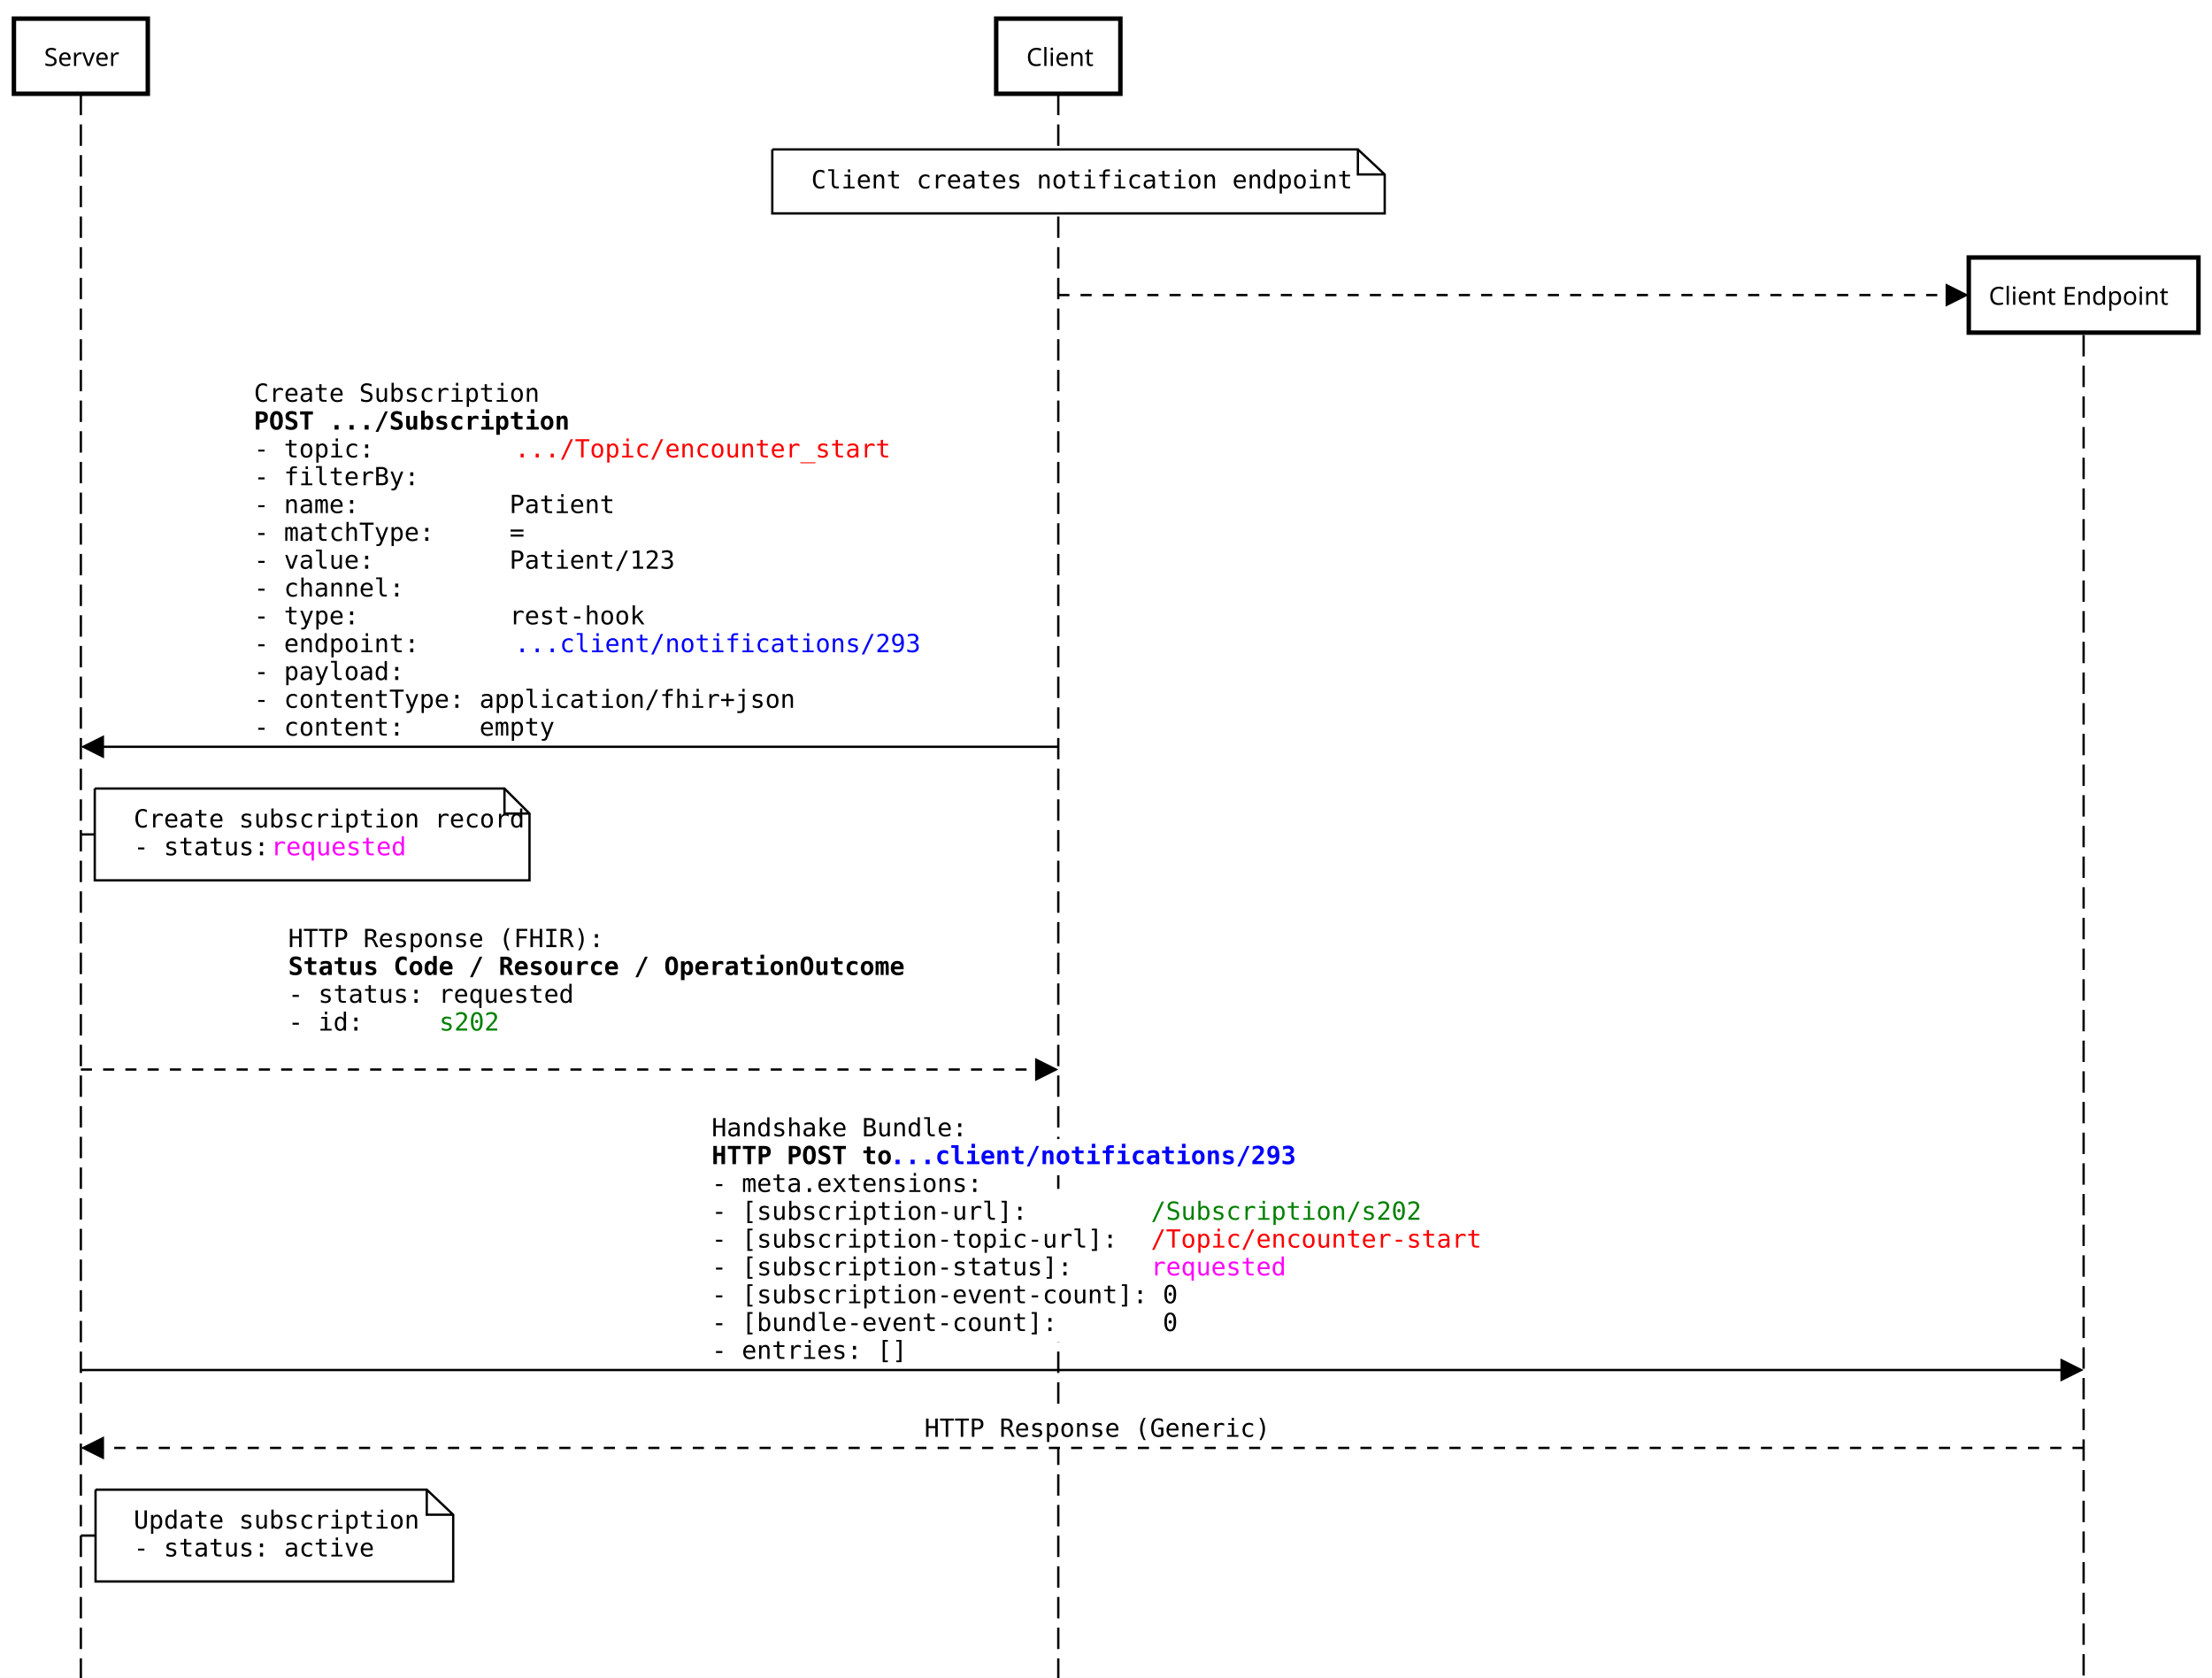
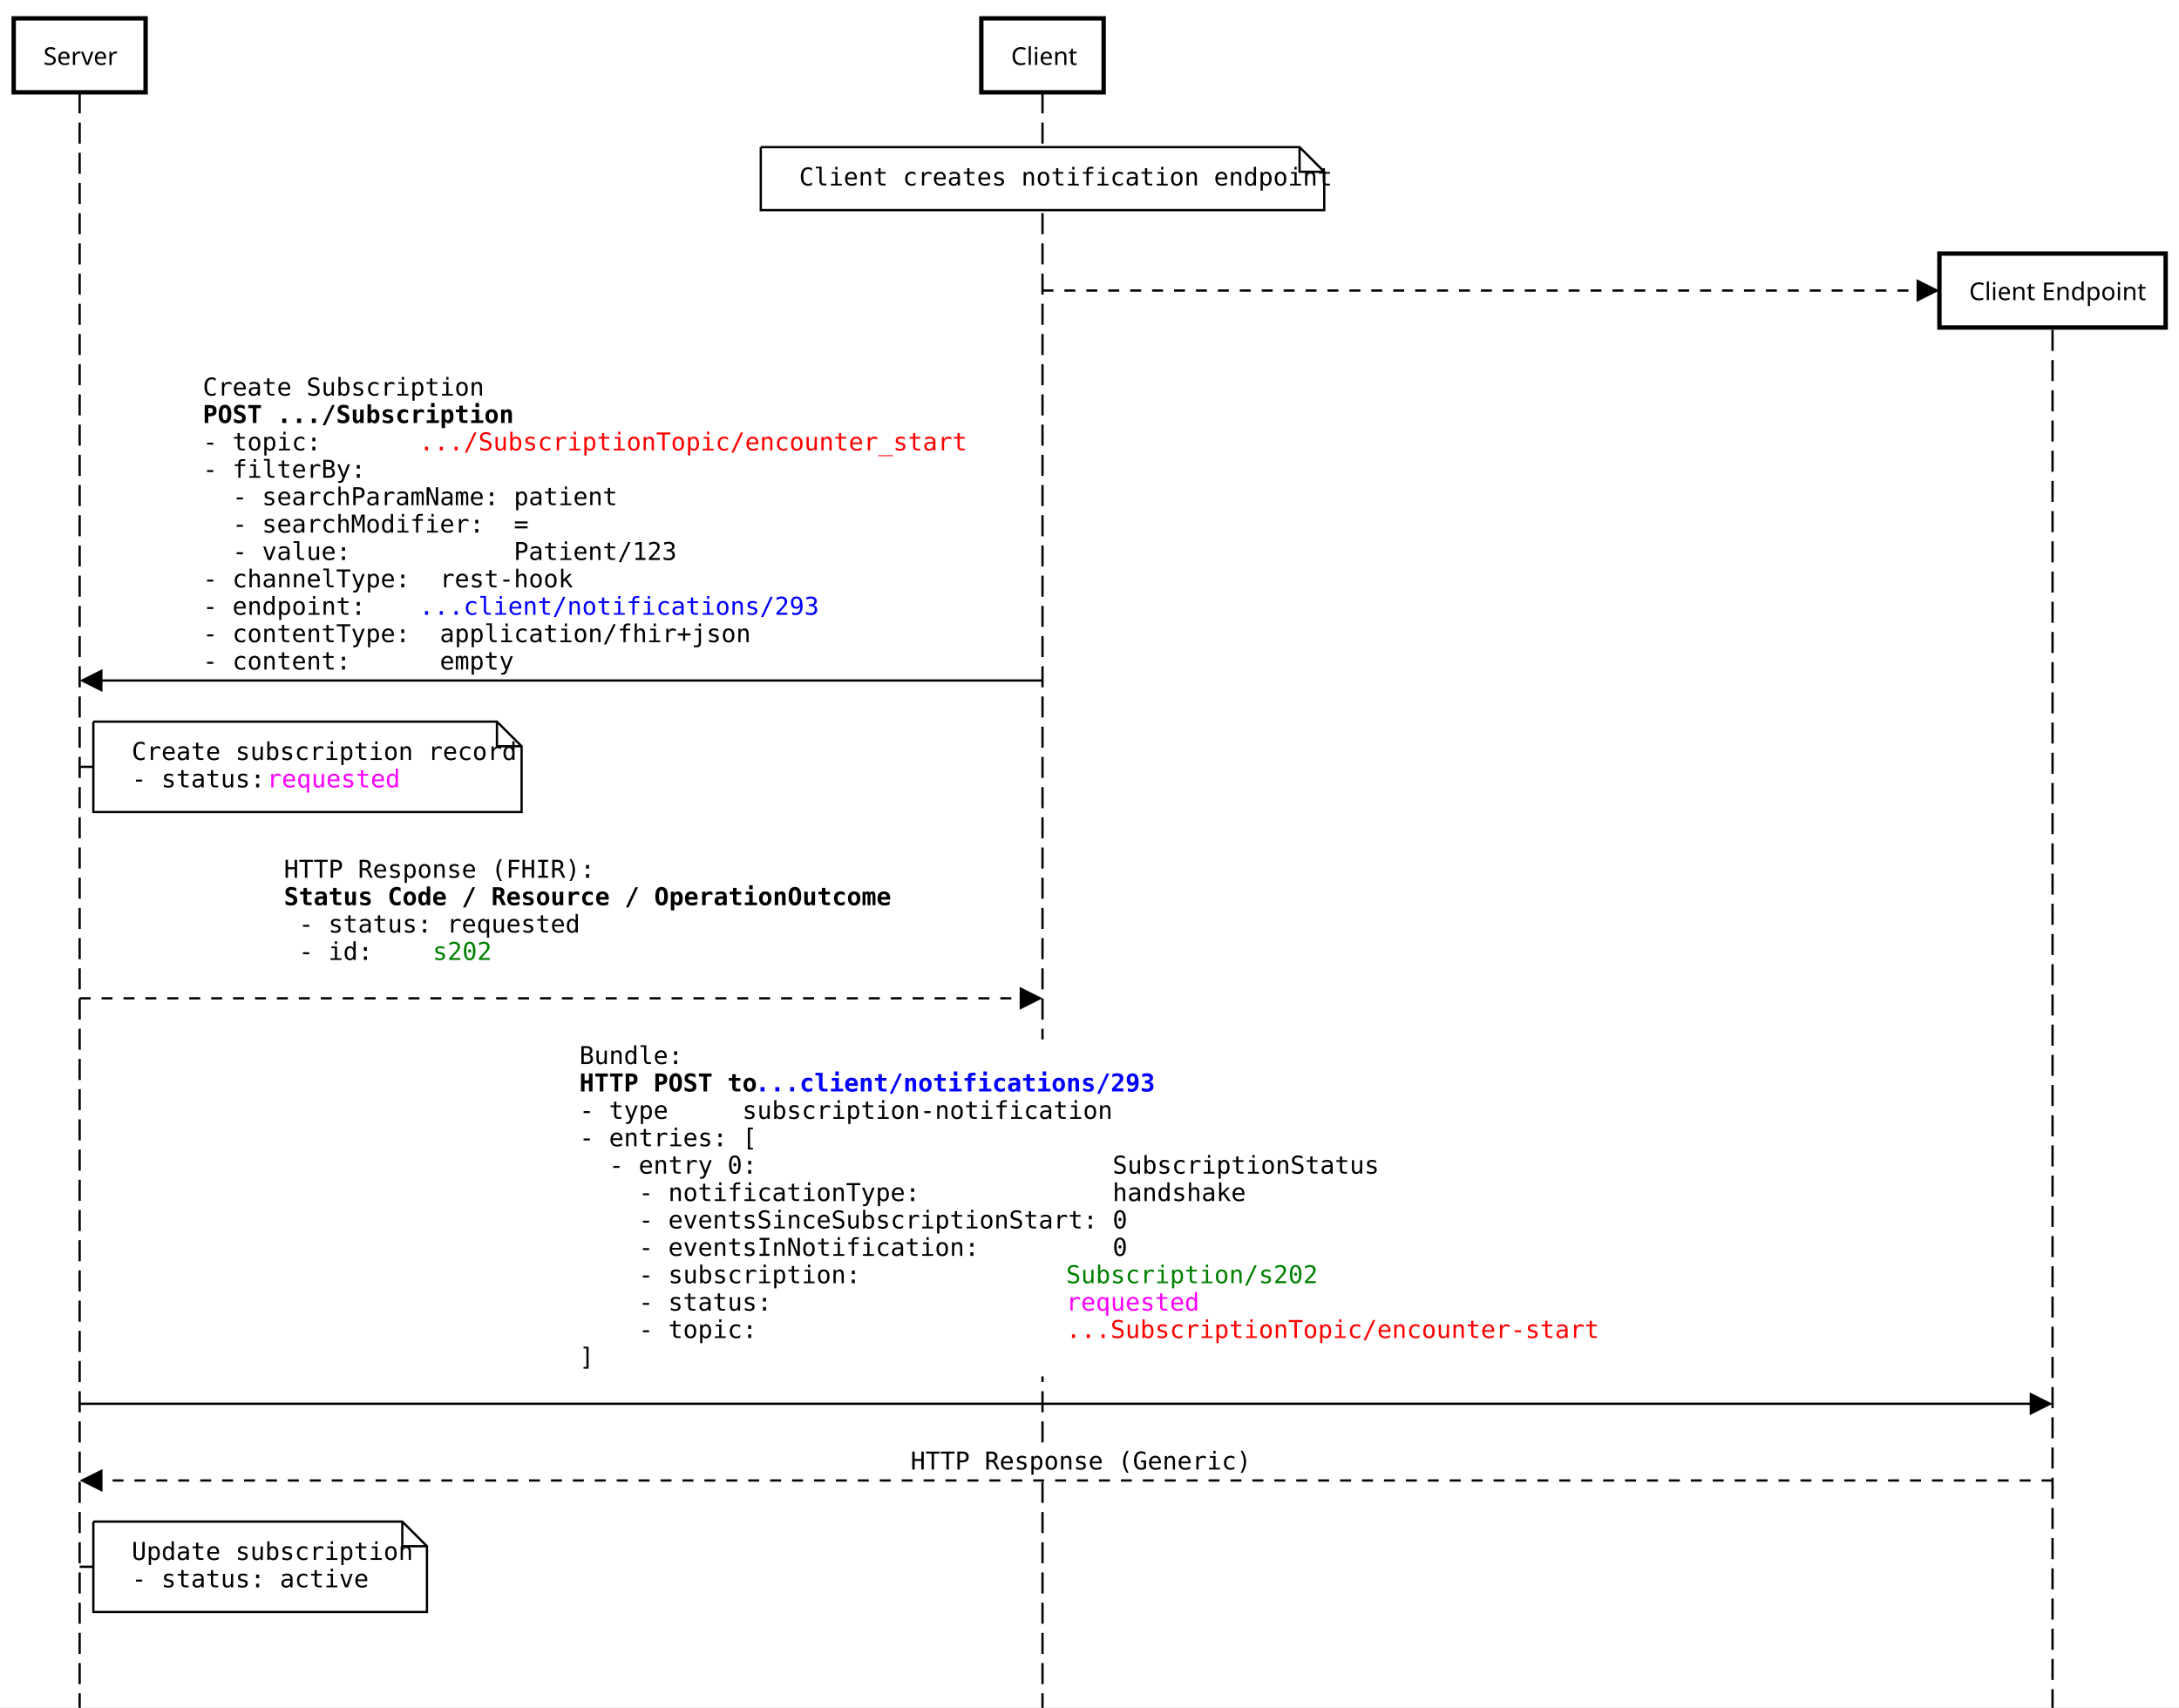
- <svg xmlns="http://www.w3.org/2000/svg" id="svg1245" height="985" width="1299" version="1.1">
-   <defs id="defs833" />
-   <g id="g1243">
-     <g id="g835" />
-     <g id="g837" />
-     <g id="g839" />
-     <g id="g841" />
-     <g id="g843" />
-     <g id="g845" />
-     <g id="g847" />
-     <g id="g849" />
-     <g id="g851" />
-     <g id="g853" />
-     <g id="g855" />
-     <g id="g857" />
-     <g id="g859" />
-     <g id="g861" />
-     <g id="g863" />
-     <g id="g865" />
-     <g id="g867" />
-     <g id="g869" />
-     <g id="g871" />
-     <g id="g873" />
-     <g id="g875" />
-     <g id="g877" />
-     <g id="g879" />
-     <g id="g881" />
-     <g id="g883" />
-     <g id="g885" />
-     <g id="g887" />
-     <g id="g889" />
-     <g id="g891" />
-     <g id="g893" />
-     <g id="g895" />
-     <g id="g897" />
-     <g id="g899" />
-     <g id="g901" />
-     <g id="g903" />
-     <g id="g905" />
-     <g id="g907" />
-     <g id="g909" />
-     <g id="g911" />
-     <g id="g913" />
-     <g id="g915" />
-     <g id="g917" />
-     <g id="g921">
-       <rect id="rect919" height="985" width="1299" y="0" x="0" stroke="none" fill="white" />
-     </g>
-     <g id="g923" />
-     <g id="g931">
-       <path id="path925" stroke-dasharray="12.566,5.445" stroke-width="1.361" stroke-miterlimit="10" d=" M 47.48 55.05 L 47.48 985.666" paint-order="fill stroke markers" stroke="black" fill="none" />
-       <path id="path927" stroke-dasharray="12.566,5.445" stroke-width="1.361" stroke-miterlimit="10" d=" M 621.481 55.05 L 621.481 985.666" paint-order="fill stroke markers" stroke="black" fill="none" />
-       <path id="path929" stroke-dasharray="12.566,5.445" stroke-width="1.361" stroke-miterlimit="10" d=" M 1223.606 196.676 L 1223.606 985.666" paint-order="fill stroke markers" stroke="black" fill="none" />
-     </g>
-     <g id="g957">
-       <path id="path933" stroke="none" fill="none" />
-       <g id="g937">
-         <path id="path935" stroke-dasharray="" stroke-width="2.614" stroke-miterlimit="10" d=" M 8.168 10.945 L 86.793 10.945 L 86.793 55.05 L 8.168 55.05 L 8.168 10.945 Z" paint-order="fill stroke markers" stroke="black" fill="white" />
-       </g>
-       <g id="g943">
-         <g id="g939" />
-         <text id="text941" dominant-baseline="alphabetic" text-anchor="start" y="38.714" x="25.891" text-decoration="normal" font-weight="normal" font-style="normal" font-size="11pt" font-family="sans-serif" stroke="none" fill="black">Server</text>
-       </g>
-       <path id="path945" stroke="none" fill="none" />
-       <g id="g949">
-         <path id="path947" stroke-dasharray="" stroke-width="2.614" stroke-miterlimit="10" d=" M 585.017 10.945 L 657.945 10.945 L 657.945 55.05 L 585.017 55.05 L 585.017 10.945 Z" paint-order="fill stroke markers" stroke="black" fill="white" />
-       </g>
-       <g id="g955">
-         <g id="g951" />
-         <text id="text953" dominant-baseline="alphabetic" text-anchor="start" y="38.714" x="602.741" text-decoration="normal" font-weight="normal" font-style="normal" font-size="11pt" font-family="sans-serif" stroke="none" fill="black">Client</text>
-       </g>
-     </g>
-     <g id="g1237">
-       <path id="path959" stroke-dasharray="" stroke-width="1.361" stroke-miterlimit="10" d="m 453.529,87.72 h 343.901 l 15.741,14.702 v 22.869 H 453.529 V 87.72 m 343.901,0 v 14.702 h 15.741" paint-order="fill stroke markers" stroke="black" fill="white" />
-       <g id="g963">
-         <text id="text961" dominant-baseline="alphabetic" text-anchor="start" y="110.589" x="476.398" text-decoration="normal" font-weight="normal" font-style="normal" font-size="11pt" font-family="monospace" stroke="none" fill="black">Client creates notification endpoint</text>
-       </g>
-       <path id="path965" stroke="none" fill="none" />
-       <g id="g969">
-         <path id="path967" stroke-dasharray="" stroke-width="2.614" stroke-miterlimit="10" d=" M 1156.168 151.182 L 1291.043 151.182 L 1291.043 195.287 L 1156.168 195.287 L 1156.168 151.182 Z" paint-order="fill stroke markers" stroke="black" fill="white" />
-       </g>
-       <g transform="translate(-6)" id="g975">
-         <g id="g971" />
-         <text id="text973" dominant-baseline="alphabetic" text-anchor="start" y="178.952" x="1173.892" text-decoration="normal" font-weight="normal" font-style="normal" font-size="11pt" font-family="sans-serif" stroke="none" fill="black">Client Endpoint</text>
-       </g>
-       <g id="g983">
-         <g id="g979">
-           <rect id="rect977" height="21.236" width="4.901" y="151.999" x="886.374" stroke="none" fill="white" />
-         </g>
-         <text id="text981" dominant-baseline="alphabetic" text-anchor="start" y="166.701" x="888.825" text-decoration="normal" font-weight="normal" font-style="normal" font-size="11pt" font-family="sans-serif" stroke="none" fill="black" />
-       </g>
-       <g id="g991">
-         <path id="path985" stroke-dasharray="6.534" stroke-width="1.361" stroke-miterlimit="10" d=" M 621.481 173.235 L 1153.446 173.235" paint-order="fill stroke markers" stroke="black" fill="none" />
-         <g id="g989" transform="translate(1156.168,173.2348) translate(-1156.168,-173.2348)">
-           <path id="path987" d=" M 1142.556 166.428 L 1156.168 173.235 L 1142.556 180.041 Z" paint-order="stroke fill markers" stroke="none" fill="black" />
-         </g>
-       </g>
-       <g id="g1075">
-         <g id="g995">
-           <rect id="rect993" height="21.236" width="158.043" y="221.179" x="146.647" stroke="none" fill="white" />
-         </g>
-         <g id="g999">
-           <rect id="rect997" height="21.236" width="174.163" y="237.514" x="146.647" stroke="none" fill="white" />
-         </g>
-         <g id="g1003">
-           <rect id="rect1001" height="21.236" width="359.546" y="253.849" x="146.647" stroke="none" fill="white" />
-         </g>
-         <g id="g1007">
-           <rect id="rect1005" height="21.236" width="93.562" y="270.184" x="146.647" stroke="none" fill="white" />
-         </g>
-         <g id="g1011">
-           <rect id="rect1009" height="21.236" width="214.464" y="286.519" x="146.647" stroke="none" fill="white" />
-         </g>
-         <g id="g1015">
-           <rect id="rect1013" height="21.236" width="166.103" y="302.855" x="146.647" stroke="none" fill="white" />
-         </g>
-         <g id="g1019">
-           <rect id="rect1017" height="21.236" width="246.705" y="319.19" x="146.647" stroke="none" fill="white" />
-         </g>
-         <g id="g1023">
-           <rect id="rect1021" height="21.236" width="85.502" y="335.525" x="146.647" stroke="none" fill="white" />
-         </g>
-         <g id="g1027">
-           <rect id="rect1025" height="21.236" width="230.584" y="351.86" x="146.647" stroke="none" fill="white" />
-         </g>
-         <g id="g1031">
-           <rect id="rect1029" height="21.236" width="375.667" y="368.195" x="146.647" stroke="none" fill="white" />
-         </g>
-         <g id="g1035">
-           <rect id="rect1033" height="21.236" width="101.622" y="384.531" x="146.647" stroke="none" fill="white" />
-         </g>
-         <g id="g1039">
-           <rect id="rect1037" height="21.236" width="327.306" y="400.866" x="146.647" stroke="none" fill="white" />
-         </g>
-         <g id="g1043">
-           <rect id="rect1041" height="21.236" width="198.344" y="417.201" x="146.647" stroke="none" fill="white" />
-         </g>
-         <text id="text1045" dominant-baseline="alphabetic" text-anchor="start" y="235.88" x="149.097" text-decoration="normal" font-weight="normal" font-style="normal" font-size="11pt" font-family="monospace" stroke="none" fill="black">Create Subscription</text>
-         <text id="text1047" dominant-baseline="alphabetic" text-anchor="start" y="252.216" x="149.097" text-decoration="normal" font-weight="bold" font-style="normal" font-size="11pt" font-family="monospace" stroke="none" fill="black">POST .../Subscription</text>
-         <text id="text1049" dominant-baseline="alphabetic" text-anchor="start" y="268.551" x="149.097" text-decoration="normal" font-weight="normal" font-style="normal" font-size="11pt" font-family="monospace" stroke="none" fill="black">- topic:           </text>
-         <text id="text1051" dominant-baseline="alphabetic" text-anchor="start" y="268.551" x="302.24" text-decoration="normal" font-weight="normal" font-style="normal" font-size="11pt" font-family="monospace" stroke="none" fill="red">.../Topic/encounter_start</text>
-         <text id="text1053" dominant-baseline="alphabetic" text-anchor="start" y="284.886" x="149.097" text-decoration="normal" font-weight="normal" font-style="normal" font-size="11pt" font-family="monospace" stroke="none" fill="black">- filterBy:</text>
-         <text id="text1055" dominant-baseline="alphabetic" text-anchor="start" y="301.221" x="149.097" text-decoration="normal" font-weight="normal" font-style="normal" font-size="11pt" font-family="monospace" stroke="none" fill="black">  - name:          Patient</text>
-         <text id="text1057" dominant-baseline="alphabetic" text-anchor="start" y="317.556" x="149.097" text-decoration="normal" font-weight="normal" font-style="normal" font-size="11pt" font-family="monospace" stroke="none" fill="black">  - matchType:     =</text>
-         <text id="text1059" dominant-baseline="alphabetic" text-anchor="start" y="333.892" x="149.097" text-decoration="normal" font-weight="normal" font-style="normal" font-size="11pt" font-family="monospace" stroke="none" fill="black">  - value:         Patient/123</text>
-         <text id="text1061" dominant-baseline="alphabetic" text-anchor="start" y="350.227" x="149.097" text-decoration="normal" font-weight="normal" font-style="normal" font-size="11pt" font-family="monospace" stroke="none" fill="black">- channel:</text>
-         <text id="text1063" dominant-baseline="alphabetic" text-anchor="start" y="366.562" x="149.097" text-decoration="normal" font-weight="normal" font-style="normal" font-size="11pt" font-family="monospace" stroke="none" fill="black">  - type:          rest-hook</text>
-         <text id="text1065" dominant-baseline="alphabetic" text-anchor="start" y="382.897" x="149.097" text-decoration="normal" font-weight="normal" font-style="normal" font-size="11pt" font-family="monospace" stroke="none" fill="black">  - endpoint:      </text>
-         <text id="text1067" dominant-baseline="alphabetic" text-anchor="start" y="382.897" x="302.24" text-decoration="normal" font-weight="normal" font-style="normal" font-size="11pt" font-family="monospace" stroke="none" fill="blue">...client/notifications/293</text>
-         <text id="text1069" dominant-baseline="alphabetic" text-anchor="start" y="399.232" x="149.097" text-decoration="normal" font-weight="normal" font-style="normal" font-size="11pt" font-family="monospace" stroke="none" fill="black">  - payload:</text>
-         <text id="text1071" dominant-baseline="alphabetic" text-anchor="start" y="415.568" x="149.097" text-decoration="normal" font-weight="normal" font-style="normal" font-size="11pt" font-family="monospace" stroke="none" fill="black">    - contentType: application/fhir+json</text>
-         <text id="text1073" dominant-baseline="alphabetic" text-anchor="start" y="431.903" x="149.097" text-decoration="normal" font-weight="normal" font-style="normal" font-size="11pt" font-family="monospace" stroke="none" fill="black">    - content:     empty</text>
-       </g>
-       <g id="g1083">
-         <path id="path1077" stroke-dasharray="" stroke-width="1.361" stroke-miterlimit="10" d=" M 621.481 438.437 L 50.203 438.437" paint-order="fill stroke markers" stroke="black" fill="none" />
-         <g id="g1081" transform="translate(47.4804,438.4369) translate(-47.4804,-438.4369)">
-           <path id="path1079" d=" M 61.093 431.631 L 47.48 438.437 L 61.093 445.243 Z" paint-order="stroke fill markers" stroke="none" fill="black" />
-         </g>
-       </g>
-       <path id="path1085" stroke-dasharray="" stroke-width="1.361" stroke-miterlimit="10" d=" M 47.48 489.893 L 55.648 489.893 M 55.648 462.94 L 296.248 462.94 L 310.95 477.641 L 310.95 516.846 L 55.648 516.846 L 55.648 462.94 M 296.248 462.94 L 296.248 477.641 L 310.95 477.641" paint-order="fill stroke markers" stroke="black" fill="white" />
-       <g id="g1093">
-         <text id="text1087" dominant-baseline="alphabetic" text-anchor="start" y="485.809" x="78.517" text-decoration="normal" font-weight="normal" font-style="normal" font-size="11pt" font-family="monospace" stroke="none" fill="black">Create subscription record</text>
-         <text id="text1089" dominant-baseline="alphabetic" text-anchor="start" y="502.144" x="78.517" text-decoration="normal" font-weight="normal" font-style="normal" font-size="11pt" font-family="monospace" stroke="none" fill="black">- status: </text>
-         <text id="text1091" dominant-baseline="alphabetic" text-anchor="start" y="502.144" x="159.119" text-decoration="normal" font-weight="normal" font-style="normal" font-size="11pt" font-family="monospace" stroke="none" fill="magenta">requested</text>
-       </g>
-       <g id="g1131">
-         <g id="g1097">
-           <rect id="rect1095" height="21.236" width="174.163" y="541.349" x="166.798" stroke="none" fill="white" />
-         </g>
-         <g id="g1101">
-           <rect id="rect1099" height="21.236" width="335.366" y="557.684" x="166.798" stroke="none" fill="white" />
-         </g>
-         <g id="g1105">
-           <rect id="rect1103" height="21.236" width="166.103" y="574.019" x="166.798" stroke="none" fill="white" />
-         </g>
-         <g id="g1109">
-           <rect id="rect1107" height="21.236" width="125.803" y="590.354" x="166.798" stroke="none" fill="white" />
-         </g>
-         <g id="g1113">
-           <rect id="rect1111" height="4.901" width="4.901" y="606.689" x="166.798" stroke="none" fill="white" />
-         </g>
-         <g id="g1117">
-           <rect id="rect1115" height="21.236" width="4.901" y="606.689" x="166.798" stroke="none" fill="white" />
-         </g>
-         <text id="text1119" dominant-baseline="alphabetic" text-anchor="start" y="556.05" x="169.248" text-decoration="normal" font-weight="normal" font-style="normal" font-size="11pt" font-family="monospace" stroke="none" fill="black">HTTP Response (FHIR):</text>
-         <text id="text1121" dominant-baseline="alphabetic" text-anchor="start" y="572.386" x="169.248" text-decoration="normal" font-weight="bold" font-style="normal" font-size="11pt" font-family="monospace" stroke="none" fill="black">Status Code / Resource / OperationOutcome</text>
-         <text id="text1123" dominant-baseline="alphabetic" text-anchor="start" y="588.721" x="169.248" text-decoration="normal" font-weight="normal" font-style="normal" font-size="11pt" font-family="monospace" stroke="none" fill="black"> - status: requested</text>
-         <text id="text1125" dominant-baseline="alphabetic" text-anchor="start" y="605.056" x="169.248" text-decoration="normal" font-weight="normal" font-style="normal" font-size="11pt" font-family="monospace" stroke="none" fill="black"> - id:     </text>
-         <text id="text1127" dominant-baseline="alphabetic" text-anchor="start" y="605.056" x="257.909" text-decoration="normal" font-weight="normal" font-style="normal" font-size="11pt" font-family="monospace" stroke="none" fill="green">s202</text>
-         <text id="text1129" dominant-baseline="alphabetic" text-anchor="start" y="621.391" x="169.248" text-decoration="normal" font-weight="normal" font-style="normal" font-size="11pt" font-family="sans-serif" stroke="none" fill="black" />
-       </g>
-       <g id="g1139">
-         <path id="path1133" stroke-dasharray="6.534" stroke-width="1.361" stroke-miterlimit="10" d=" M 47.48 627.925 L 618.758 627.925" paint-order="fill stroke markers" stroke="black" fill="none" />
-         <g id="g1137" transform="translate(621.4807,627.9252) translate(-621.4807,-627.9252)">
-           <path id="path1135" d=" M 607.868 621.119 L 621.481 627.925 L 607.868 634.732 Z" paint-order="stroke fill markers" stroke="none" fill="black" />
-         </g>
-       </g>
-       <g id="g1203">
-         <g id="g1143">
-           <rect id="rect1141" height="21.236" width="141.923" y="652.428" x="415.469" stroke="none" fill="white" />
-         </g>
-         <g id="g1147">
-           <rect id="rect1145" height="21.236" width="327.306" y="668.763" x="415.469" stroke="none" fill="white" />
-         </g>
-         <g id="g1151">
-           <rect id="rect1149" height="21.236" width="149.983" y="685.098" x="415.469" stroke="none" fill="white" />
-         </g>
-         <g id="g1155">
-           <rect id="rect1153" height="21.236" width="407.907" y="701.434" x="415.469" stroke="none" fill="white" />
-         </g>
-         <g id="g1159">
-           <rect id="rect1157" height="21.236" width="440.148" y="717.769" x="415.469" stroke="none" fill="white" />
-         </g>
-         <g id="g1163">
-           <rect id="rect1161" height="21.236" width="335.366" y="734.104" x="415.469" stroke="none" fill="white" />
-         </g>
-         <g id="g1167">
-           <rect id="rect1165" height="21.236" width="270.885" y="750.439" x="415.469" stroke="none" fill="white" />
-         </g>
-         <g id="g1171">
-           <rect id="rect1169" height="21.236" width="270.885" y="766.774" x="415.469" stroke="none" fill="white" />
-         </g>
-         <g id="g1175">
-           <rect id="rect1173" height="21.236" width="109.682" y="783.11" x="415.469" stroke="none" fill="white" />
-         </g>
-         <text id="text1177" dominant-baseline="alphabetic" text-anchor="start" y="667.13" x="417.919" text-decoration="normal" font-weight="normal" font-style="normal" font-size="11pt" font-family="monospace" stroke="none" fill="black">Handshake Bundle:</text>
-         <text id="text1179" dominant-baseline="alphabetic" text-anchor="start" y="683.465" x="417.919" text-decoration="normal" font-weight="bold" font-style="normal" font-size="11pt" font-family="monospace" stroke="none" fill="black">HTTP POST to </text>
-         <text id="text1181" dominant-baseline="alphabetic" text-anchor="start" y="683.465" x="522.701" text-decoration="normal" font-weight="bold" font-style="normal" font-size="11pt" font-family="monospace" stroke="none" fill="blue">...client/notifications/293</text>
-         <text id="text1183" dominant-baseline="alphabetic" text-anchor="start" y="699.8" x="417.919" text-decoration="normal" font-weight="normal" font-style="normal" font-size="11pt" font-family="monospace" stroke="none" fill="black">- meta.extensions:</text>
-         <text id="text1185" dominant-baseline="alphabetic" text-anchor="start" y="716.135" x="417.919" text-decoration="normal" font-weight="normal" font-style="normal" font-size="11pt" font-family="monospace" stroke="none" fill="black">  - [subscription-url]:         </text>
-         <text id="text1187" dominant-baseline="alphabetic" text-anchor="start" y="716.135" x="675.844" text-decoration="normal" font-weight="normal" font-style="normal" font-size="11pt" font-family="monospace" stroke="none" fill="green">/Subscription/s202</text>
-         <text id="text1189" dominant-baseline="alphabetic" text-anchor="start" y="732.471" x="417.919" text-decoration="normal" font-weight="normal" font-style="normal" font-size="11pt" font-family="monospace" stroke="none" fill="black">  - [subscription-topic-url]:   </text>
-         <text id="text1191" dominant-baseline="alphabetic" text-anchor="start" y="732.471" x="675.844" text-decoration="normal" font-weight="normal" font-style="normal" font-size="11pt" font-family="monospace" stroke="none" fill="red">/Topic/encounter-start</text>
-         <text id="text1193" dominant-baseline="alphabetic" text-anchor="start" y="748.806" x="417.919" text-decoration="normal" font-weight="normal" font-style="normal" font-size="11pt" font-family="monospace" stroke="none" fill="black">  - [subscription-status]:      </text>
-         <text id="text1195" dominant-baseline="alphabetic" text-anchor="start" y="748.806" x="675.844" text-decoration="normal" font-weight="normal" font-style="normal" font-size="11pt" font-family="monospace" stroke="none" fill="magenta">requested</text>
-         <text id="text1197" dominant-baseline="alphabetic" text-anchor="start" y="765.141" x="417.919" text-decoration="normal" font-weight="normal" font-style="normal" font-size="11pt" font-family="monospace" stroke="none" fill="black">  - [subscription-event-count]: 0</text>
-         <text id="text1199" dominant-baseline="alphabetic" text-anchor="start" y="781.476" x="417.919" text-decoration="normal" font-weight="normal" font-style="normal" font-size="11pt" font-family="monospace" stroke="none" fill="black">  - [bundle-event-count]:       0</text>
-         <text id="text1201" dominant-baseline="alphabetic" text-anchor="start" y="797.811" x="417.919" text-decoration="normal" font-weight="normal" font-style="normal" font-size="11pt" font-family="monospace" stroke="none" fill="black">- entries: []</text>
-       </g>
-       <g id="g1211">
-         <path id="path1205" stroke-dasharray="" stroke-width="1.361" stroke-miterlimit="10" d=" M 47.48 804.345 L 1220.883 804.345" paint-order="fill stroke markers" stroke="black" fill="none" />
-         <g id="g1209" transform="translate(1223.606,804.3454) translate(-1223.606,-804.3454)">
-           <path id="path1207" d=" M 1209.993 797.539 L 1223.606 804.345 L 1209.993 811.152 Z" paint-order="stroke fill markers" stroke="none" fill="black" />
-         </g>
-       </g>
-       <g id="g1219">
-         <g id="g1215">
-           <rect id="rect1213" height="21.236" width="190.284" y="828.848" x="540.401" stroke="none" fill="white" />
-         </g>
-         <text id="text1217" dominant-baseline="alphabetic" text-anchor="start" y="843.55" x="542.851" text-decoration="normal" font-weight="normal" font-style="normal" font-size="11pt" font-family="monospace" stroke="none" fill="black">HTTP Response (Generic)</text>
-       </g>
-       <g id="g1227">
-         <path id="path1221" stroke-dasharray="6.534" stroke-width="1.361" stroke-miterlimit="10" d=" M 1223.606 850.084 L 50.203 850.084" paint-order="fill stroke markers" stroke="black" fill="none" />
-         <g id="g1225" transform="translate(47.4804,850.084) translate(-47.4804,-850.084)">
-           <path id="path1223" d=" M 61.093 843.278 L 47.48 850.084 L 61.093 856.89 Z" paint-order="stroke fill markers" stroke="none" fill="black" />
-         </g>
-       </g>
-       <path id="path1229" stroke-dasharray="" stroke-width="1.361" stroke-miterlimit="10" d="m 47.48,901.54 h 8.626 m 0,-26.953 H 250.619 l 15.527,14.702 v 39.204 H 56.106 v -53.906 m 194.513,0 v 14.702 h 15.527" paint-order="fill stroke markers" stroke="black" fill="white" />
-       <g id="g1235">
-         <text id="text1231" dominant-baseline="alphabetic" text-anchor="start" y="897.456" x="78.517" text-decoration="normal" font-weight="normal" font-style="normal" font-size="11pt" font-family="monospace" stroke="none" fill="black">Update subscription</text>
-         <text id="text1233" dominant-baseline="alphabetic" text-anchor="start" y="913.791" x="78.517" text-decoration="normal" font-weight="normal" font-style="normal" font-size="11pt" font-family="monospace" stroke="none" fill="black">- status: active</text>
-       </g>
-     </g>
-     <g id="g1239" />
-     <g id="g1241" />
+ <svg xmlns="http://www.w3.org/2000/svg" version="1.1" width="1299" height="1018">
+   <defs />
+   <g>
+     <g />
+     <g />
+     <g />
+     <g />
+     <g />
+     <g />
+     <g />
+     <g />
+     <g />
+     <g />
+     <g />
+     <g />
+     <g />
+     <g />
+     <g />
+     <g />
+     <g />
+     <g />
+     <g />
+     <g />
+     <g />
+     <g />
+     <g />
+     <g />
+     <g />
+     <g />
+     <g />
+     <g />
+     <g />
+     <g />
+     <g />
+     <g />
+     <g />
+     <g />
+     <g />
+     <g />
+     <g />
+     <g />
+     <g />
+     <g />
+     <g />
+     <g />
+     <g />
+     <g />
+     <g>
+       <rect fill="white" stroke="none" x="0" y="0" width="1299" height="1018" />
+     </g>
+     <g />
+     <g>
+       <path fill="none" stroke="black" paint-order="fill stroke markers" d=" M 47.48 55.05 L 47.48 1018.337" stroke-miterlimit="10" stroke-width="1.361" stroke-dasharray="12.566,5.445" />
+       <path fill="none" stroke="black" paint-order="fill stroke markers" d=" M 621.481 55.05 L 621.481 1018.337" stroke-miterlimit="10" stroke-width="1.361" stroke-dasharray="12.566,5.445" />
+       <path fill="none" stroke="black" paint-order="fill stroke markers" d=" M 1223.606 196.676 L 1223.606 1018.337" stroke-miterlimit="10" stroke-width="1.361" stroke-dasharray="12.566,5.445" />
+     </g>
+     <g>
+       <path fill="none" stroke="none" />
+       <g>
+         <path fill="white" stroke="black" paint-order="fill stroke markers" d=" M 8.168 10.945 L 86.793 10.945 L 86.793 55.05 L 8.168 55.05 L 8.168 10.945 Z" stroke-miterlimit="10" stroke-width="2.614" stroke-dasharray="" />
+       </g>
+       <g>
+         <g />
+         <text fill="black" stroke="none" font-family="sans-serif" font-size="11pt" font-style="normal" font-weight="normal" text-decoration="normal" x="25.891" y="38.714" text-anchor="start" dominant-baseline="alphabetic" xml:space="preserve">Server</text>
+       </g>
+       <path fill="none" stroke="none" />
+       <g>
+         <path fill="white" stroke="black" paint-order="fill stroke markers" d=" M 585.017 10.945 L 657.945 10.945 L 657.945 55.05 L 585.017 55.05 L 585.017 10.945 Z" stroke-miterlimit="10" stroke-width="2.614" stroke-dasharray="" />
+       </g>
+       <g>
+         <g />
+         <text fill="black" stroke="none" font-family="sans-serif" font-size="11pt" font-style="normal" font-weight="normal" text-decoration="normal" x="602.741" y="38.714" text-anchor="start" dominant-baseline="alphabetic" xml:space="preserve">Client</text>
+       </g>
+     </g>
+     <g>
+       <path fill="white" stroke="black" paint-order="fill stroke markers" d=" M 453.529 87.72 L 774.731 87.72 L 789.432 102.422 L 789.432 125.291 L 453.529 125.291 L 453.529 87.72 M 774.731 87.72 L 774.731 102.422 L 789.432 102.422" stroke-miterlimit="10" stroke-width="1.361" stroke-dasharray="" />
+       <g>
+         <text fill="black" stroke="none" font-family="monospace" font-size="11pt" font-style="normal" font-weight="normal" text-decoration="normal" x="476.398" y="110.589" text-anchor="start" dominant-baseline="alphabetic" xml:space="preserve">Client creates notification endpoint</text>
+       </g>
+       <path fill="none" stroke="none" />
+       <g>
+         <path fill="white" stroke="black" paint-order="fill stroke markers" d=" M 1156.168 151.182 L 1291.043 151.182 L 1291.043 195.287 L 1156.168 195.287 L 1156.168 151.182 Z" stroke-miterlimit="10" stroke-width="2.614" stroke-dasharray="" />
+       </g>
+       <g>
+         <g />
+         <text fill="black" stroke="none" font-family="sans-serif" font-size="11pt" font-style="normal" font-weight="normal" text-decoration="normal" x="1173.892" y="178.952" text-anchor="start" dominant-baseline="alphabetic" xml:space="preserve">Client Endpoint</text>
+       </g>
+       <g>
+         <g>
+           <rect fill="white" stroke="none" x="886.374" y="151.999" width="4.901" height="21.236" />
+         </g>
+         <text fill="black" stroke="none" font-family="sans-serif" font-size="11pt" font-style="normal" font-weight="normal" text-decoration="normal" x="888.825" y="166.701" text-anchor="start" dominant-baseline="alphabetic" xml:space="preserve" />
+       </g>
+       <g>
+         <path fill="none" stroke="black" paint-order="fill stroke markers" d=" M 621.481 173.235 L 1153.446 173.235" stroke-miterlimit="10" stroke-width="1.361" stroke-dasharray="6.534" />
+         <g transform="translate(1156.168,173.2348) translate(-1156.168,-173.2348)">
+           <path fill="black" stroke="none" paint-order="stroke fill markers" d=" M 1142.556 166.428 L 1156.168 173.235 L 1142.556 180.041 Z" />
+         </g>
+       </g>
+       <g>
+         <g>
+           <rect fill="white" stroke="none" x="118.437" y="221.179" width="158.043" height="21.236" />
+         </g>
+         <g>
+           <rect fill="white" stroke="none" x="118.437" y="237.514" width="174.163" height="21.236" />
+         </g>
+         <g>
+           <rect fill="white" stroke="none" x="118.437" y="253.849" width="432.088" height="21.236" />
+         </g>
+         <g>
+           <rect fill="white" stroke="none" x="118.437" y="270.184" width="93.562" height="21.236" />
+         </g>
+         <g>
+           <rect fill="white" stroke="none" x="118.437" y="286.519" width="230.584" height="21.236" />
+         </g>
+         <g>
+           <rect fill="white" stroke="none" x="118.437" y="302.855" width="182.224" height="21.236" />
+         </g>
+         <g>
+           <rect fill="white" stroke="none" x="118.437" y="319.19" width="262.825" height="21.236" />
+         </g>
+         <g>
+           <rect fill="white" stroke="none" x="118.437" y="335.525" width="206.404" height="21.236" />
+         </g>
+         <g>
+           <rect fill="white" stroke="none" x="118.437" y="351.86" width="351.486" height="21.236" />
+         </g>
+         <g>
+           <rect fill="white" stroke="none" x="118.437" y="368.195" width="303.126" height="21.236" />
+         </g>
+         <g>
+           <rect fill="white" stroke="none" x="118.437" y="384.531" width="174.163" height="21.236" />
+         </g>
+         <text fill="black" stroke="none" font-family="monospace" font-size="11pt" font-style="normal" font-weight="normal" text-decoration="normal" x="120.887" y="235.88" text-anchor="start" dominant-baseline="alphabetic" xml:space="preserve">Create Subscription</text>
+         <text fill="black" stroke="none" font-family="monospace" font-size="11pt" font-style="normal" font-weight="bold" text-decoration="normal" x="120.887" y="252.216" text-anchor="start" dominant-baseline="alphabetic" xml:space="preserve">POST .../Subscription</text>
+         <text fill="black" stroke="none" font-family="monospace" font-size="11pt" font-style="normal" font-weight="normal" text-decoration="normal" x="120.887" y="268.551" text-anchor="start" dominant-baseline="alphabetic" xml:space="preserve">- topic:        </text>
+         <text fill="red" stroke="none" font-family="monospace" font-size="11pt" font-style="normal" font-weight="normal" text-decoration="normal" x="249.849" y="268.551" text-anchor="start" dominant-baseline="alphabetic" xml:space="preserve">.../SubscriptionTopic/encounter_start</text>
+         <text fill="black" stroke="none" font-family="monospace" font-size="11pt" font-style="normal" font-weight="normal" text-decoration="normal" x="120.887" y="284.886" text-anchor="start" dominant-baseline="alphabetic" xml:space="preserve">- filterBy:</text>
+         <text fill="black" stroke="none" font-family="monospace" font-size="11pt" font-style="normal" font-weight="normal" text-decoration="normal" x="120.887" y="301.221" text-anchor="start" dominant-baseline="alphabetic" xml:space="preserve">  - searchParamName: patient</text>
+         <text fill="black" stroke="none" font-family="monospace" font-size="11pt" font-style="normal" font-weight="normal" text-decoration="normal" x="120.887" y="317.556" text-anchor="start" dominant-baseline="alphabetic" xml:space="preserve">  - searchModifier:  =</text>
+         <text fill="black" stroke="none" font-family="monospace" font-size="11pt" font-style="normal" font-weight="normal" text-decoration="normal" x="120.887" y="333.892" text-anchor="start" dominant-baseline="alphabetic" xml:space="preserve">  - value:           Patient/123</text>
+         <text fill="black" stroke="none" font-family="monospace" font-size="11pt" font-style="normal" font-weight="normal" text-decoration="normal" x="120.887" y="350.227" text-anchor="start" dominant-baseline="alphabetic" xml:space="preserve">- channelType:  rest-hook</text>
+         <text fill="black" stroke="none" font-family="monospace" font-size="11pt" font-style="normal" font-weight="normal" text-decoration="normal" x="120.887" y="366.562" text-anchor="start" dominant-baseline="alphabetic" xml:space="preserve">- endpoint:     </text>
+         <text fill="blue" stroke="none" font-family="monospace" font-size="11pt" font-style="normal" font-weight="normal" text-decoration="normal" x="249.849" y="366.562" text-anchor="start" dominant-baseline="alphabetic" xml:space="preserve">...client/notifications/293</text>
+         <text fill="black" stroke="none" font-family="monospace" font-size="11pt" font-style="normal" font-weight="normal" text-decoration="normal" x="120.887" y="382.897" text-anchor="start" dominant-baseline="alphabetic" xml:space="preserve">- contentType:  application/fhir+json</text>
+         <text fill="black" stroke="none" font-family="monospace" font-size="11pt" font-style="normal" font-weight="normal" text-decoration="normal" x="120.887" y="399.232" text-anchor="start" dominant-baseline="alphabetic" xml:space="preserve">- content:      empty</text>
+       </g>
+       <g>
+         <path fill="none" stroke="black" paint-order="fill stroke markers" d=" M 621.481 405.766 L 50.203 405.766" stroke-miterlimit="10" stroke-width="1.361" stroke-dasharray="" />
+         <g transform="translate(47.4804,405.7664) translate(-47.4804,-405.7664)">
+           <path fill="black" stroke="none" paint-order="stroke fill markers" d=" M 61.093 398.96 L 47.48 405.766 L 61.093 412.573 Z" />
+         </g>
+       </g>
+       <path fill="white" stroke="black" paint-order="fill stroke markers" d=" M 47.48 457.222 L 55.648 457.222 M 55.648 430.269 L 296.248 430.269 L 310.95 444.971 L 310.95 484.175 L 55.648 484.175 L 55.648 430.269 M 296.248 430.269 L 296.248 444.971 L 310.95 444.971" stroke-miterlimit="10" stroke-width="1.361" stroke-dasharray="" />
+       <g>
+         <text fill="black" stroke="none" font-family="monospace" font-size="11pt" font-style="normal" font-weight="normal" text-decoration="normal" x="78.517" y="453.139" text-anchor="start" dominant-baseline="alphabetic" xml:space="preserve">Create subscription record</text>
+         <text fill="black" stroke="none" font-family="monospace" font-size="11pt" font-style="normal" font-weight="normal" text-decoration="normal" x="78.517" y="469.474" text-anchor="start" dominant-baseline="alphabetic" xml:space="preserve">- status: </text>
+         <text fill="magenta" stroke="none" font-family="monospace" font-size="11pt" font-style="normal" font-weight="normal" text-decoration="normal" x="159.119" y="469.474" text-anchor="start" dominant-baseline="alphabetic" xml:space="preserve">requested</text>
+       </g>
+       <g>
+         <g>
+           <rect fill="white" stroke="none" x="166.798" y="508.678" width="174.163" height="21.236" />
+         </g>
+         <g>
+           <rect fill="white" stroke="none" x="166.798" y="525.013" width="335.366" height="21.236" />
+         </g>
+         <g>
+           <rect fill="white" stroke="none" x="166.798" y="541.349" width="166.103" height="21.236" />
+         </g>
+         <g>
+           <rect fill="white" stroke="none" x="166.798" y="557.684" width="125.803" height="21.236" />
+         </g>
+         <g>
+           <rect fill="white" stroke="none" x="166.798" y="574.019" width="4.901" height="4.901" />
+         </g>
+         <g>
+           <rect fill="white" stroke="none" x="166.798" y="574.019" width="4.901" height="21.236" />
+         </g>
+         <text fill="black" stroke="none" font-family="monospace" font-size="11pt" font-style="normal" font-weight="normal" text-decoration="normal" x="169.248" y="523.38" text-anchor="start" dominant-baseline="alphabetic" xml:space="preserve">HTTP Response (FHIR):</text>
+         <text fill="black" stroke="none" font-family="monospace" font-size="11pt" font-style="normal" font-weight="bold" text-decoration="normal" x="169.248" y="539.715" text-anchor="start" dominant-baseline="alphabetic" xml:space="preserve">Status Code / Resource / OperationOutcome</text>
+         <text fill="black" stroke="none" font-family="monospace" font-size="11pt" font-style="normal" font-weight="normal" text-decoration="normal" x="169.248" y="556.05" text-anchor="start" dominant-baseline="alphabetic" xml:space="preserve"> - status: requested</text>
+         <text fill="black" stroke="none" font-family="monospace" font-size="11pt" font-style="normal" font-weight="normal" text-decoration="normal" x="169.248" y="572.386" text-anchor="start" dominant-baseline="alphabetic" xml:space="preserve"> - id:     </text>
+         <text fill="green" stroke="none" font-family="monospace" font-size="11pt" font-style="normal" font-weight="normal" text-decoration="normal" x="257.909" y="572.386" text-anchor="start" dominant-baseline="alphabetic" xml:space="preserve">s202</text>
+         <text fill="black" stroke="none" font-family="sans-serif" font-size="11pt" font-style="normal" font-weight="normal" text-decoration="normal" x="169.248" y="588.721" text-anchor="start" dominant-baseline="alphabetic" xml:space="preserve" />
+       </g>
+       <g>
+         <path fill="none" stroke="black" paint-order="fill stroke markers" d=" M 47.48 595.255 L 618.758 595.255" stroke-miterlimit="10" stroke-width="1.361" stroke-dasharray="6.534" />
+         <g transform="translate(621.4807,595.2548) translate(-621.4807,-595.2548)">
+           <path fill="black" stroke="none" paint-order="stroke fill markers" d=" M 607.868 588.448 L 621.481 595.255 L 607.868 602.061 Z" />
+         </g>
+       </g>
+       <g>
+         <g>
+           <rect fill="white" stroke="none" x="342.928" y="619.758" width="351.486" height="21.236" />
+         </g>
+         <g>
+           <rect fill="white" stroke="none" x="342.928" y="636.093" width="327.306" height="21.236" />
+         </g>
+         <g>
+           <rect fill="white" stroke="none" x="342.928" y="652.428" width="295.065" height="21.236" />
+         </g>
+         <g>
+           <rect fill="white" stroke="none" x="342.928" y="668.763" width="303.125" height="21.236" />
+         </g>
+         <g>
+           <rect fill="white" stroke="none" x="342.928" y="685.098" width="440.148" height="21.236" />
+         </g>
+         <g>
+           <rect fill="white" stroke="none" x="342.928" y="701.434" width="367.607" height="21.236" />
+         </g>
+         <g>
+           <rect fill="white" stroke="none" x="342.928" y="717.769" width="303.126" height="21.236" />
+         </g>
+         <g>
+           <rect fill="white" stroke="none" x="342.928" y="734.104" width="303.125" height="21.236" />
+         </g>
+         <g>
+           <rect fill="white" stroke="none" x="342.928" y="750.439" width="432.088" height="21.236" />
+         </g>
+         <g>
+           <rect fill="white" stroke="none" x="342.928" y="766.774" width="367.607" height="21.236" />
+         </g>
+         <g>
+           <rect fill="white" stroke="none" x="342.928" y="783.11" width="585.23" height="21.236" />
+         </g>
+         <g>
+           <rect fill="white" stroke="none" x="342.928" y="799.445" width="327.306" height="21.236" />
+         </g>
+         <g>
+           <rect fill="white" stroke="none" x="342.928" y="815.78" width="4.901" height="21.236" />
+         </g>
+         <text fill="black" stroke="none" font-family="monospace" font-size="11pt" font-style="normal" font-weight="normal" text-decoration="normal" x="345.378" y="634.459" text-anchor="start" dominant-baseline="alphabetic" xml:space="preserve">Bundle:                                    </text>
+         <text fill="black" stroke="none" font-family="monospace" font-size="11pt" font-style="normal" font-weight="bold" text-decoration="normal" x="345.378" y="650.794" text-anchor="start" dominant-baseline="alphabetic" xml:space="preserve">HTTP POST to </text>
+         <text fill="blue" stroke="none" font-family="monospace" font-size="11pt" font-style="normal" font-weight="bold" text-decoration="normal" x="450.16" y="650.794" text-anchor="start" dominant-baseline="alphabetic" xml:space="preserve">...client/notifications/293</text>
+         <text fill="black" stroke="none" font-family="monospace" font-size="11pt" font-style="normal" font-weight="normal" text-decoration="normal" x="345.378" y="667.13" text-anchor="start" dominant-baseline="alphabetic" xml:space="preserve">- type     subscription-notification</text>
+         <text fill="black" stroke="none" font-family="monospace" font-size="11pt" font-style="normal" font-weight="normal" text-decoration="normal" x="345.378" y="683.465" text-anchor="start" dominant-baseline="alphabetic" xml:space="preserve">- entries: [                         </text>
+         <text fill="black" stroke="none" font-family="monospace" font-size="11pt" font-style="normal" font-weight="normal" text-decoration="normal" x="345.378" y="699.8" text-anchor="start" dominant-baseline="alphabetic" xml:space="preserve">  - entry 0:                        SubscriptionStatus</text>
+         <text fill="black" stroke="none" font-family="monospace" font-size="11pt" font-style="normal" font-weight="normal" text-decoration="normal" x="345.378" y="716.135" text-anchor="start" dominant-baseline="alphabetic" xml:space="preserve">    - notificationType:             handshake</text>
+         <text fill="black" stroke="none" font-family="monospace" font-size="11pt" font-style="normal" font-weight="normal" text-decoration="normal" x="345.378" y="732.471" text-anchor="start" dominant-baseline="alphabetic" xml:space="preserve">    - eventsSinceSubscriptionStart: 0</text>
+         <text fill="black" stroke="none" font-family="monospace" font-size="11pt" font-style="normal" font-weight="normal" text-decoration="normal" x="345.378" y="748.806" text-anchor="start" dominant-baseline="alphabetic" xml:space="preserve">    - eventsInNotification:         0</text>
+         <text fill="black" stroke="none" font-family="monospace" font-size="11pt" font-style="normal" font-weight="normal" text-decoration="normal" x="345.378" y="765.141" text-anchor="start" dominant-baseline="alphabetic" xml:space="preserve">    - subscription:                 </text>
+         <text fill="green" stroke="none" font-family="monospace" font-size="11pt" font-style="normal" font-weight="normal" text-decoration="normal" x="635.543" y="765.141" text-anchor="start" dominant-baseline="alphabetic" xml:space="preserve">Subscription/s202</text>
+         <text fill="black" stroke="none" font-family="monospace" font-size="11pt" font-style="normal" font-weight="normal" text-decoration="normal" x="345.378" y="781.476" text-anchor="start" dominant-baseline="alphabetic" xml:space="preserve">    - status:                       </text>
+         <text fill="magenta" stroke="none" font-family="monospace" font-size="11pt" font-style="normal" font-weight="normal" text-decoration="normal" x="635.543" y="781.476" text-anchor="start" dominant-baseline="alphabetic" xml:space="preserve">requested</text>
+         <text fill="black" stroke="none" font-family="monospace" font-size="11pt" font-style="normal" font-weight="normal" text-decoration="normal" x="345.378" y="797.811" text-anchor="start" dominant-baseline="alphabetic" xml:space="preserve">    - topic:                        </text>
+         <text fill="red" stroke="none" font-family="monospace" font-size="11pt" font-style="normal" font-weight="normal" text-decoration="normal" x="635.543" y="797.811" text-anchor="start" dominant-baseline="alphabetic" xml:space="preserve">...SubscriptionTopic/encounter-start</text>
+         <text fill="black" stroke="none" font-family="monospace" font-size="11pt" font-style="normal" font-weight="normal" text-decoration="normal" x="345.378" y="814.147" text-anchor="start" dominant-baseline="alphabetic" xml:space="preserve">]                                       </text>
+         <text fill="black" stroke="none" font-family="sans-serif" font-size="11pt" font-style="normal" font-weight="normal" text-decoration="normal" x="345.378" y="830.482" text-anchor="start" dominant-baseline="alphabetic" xml:space="preserve" />
+       </g>
+       <g>
+         <path fill="none" stroke="black" paint-order="fill stroke markers" d=" M 47.48 837.016 L 1220.883 837.016" stroke-miterlimit="10" stroke-width="1.361" stroke-dasharray="" />
+         <g transform="translate(1223.606,837.0158) translate(-1223.606,-837.0158)">
+           <path fill="black" stroke="none" paint-order="stroke fill markers" d=" M 1209.993 830.209 L 1223.606 837.016 L 1209.993 843.822 Z" />
+         </g>
+       </g>
+       <g>
+         <g>
+           <rect fill="white" stroke="none" x="540.401" y="861.519" width="190.284" height="21.236" />
+         </g>
+         <text fill="black" stroke="none" font-family="monospace" font-size="11pt" font-style="normal" font-weight="normal" text-decoration="normal" x="542.851" y="876.22" text-anchor="start" dominant-baseline="alphabetic" xml:space="preserve">HTTP Response (Generic)</text>
+       </g>
+       <g>
+         <path fill="none" stroke="black" paint-order="fill stroke markers" d=" M 1223.606 882.754 L 50.203 882.754" stroke-miterlimit="10" stroke-width="1.361" stroke-dasharray="6.534" />
+         <g transform="translate(47.4804,882.7544) translate(-47.4804,-882.7544)">
+           <path fill="black" stroke="none" paint-order="stroke fill markers" d=" M 61.093 875.948 L 47.48 882.754 L 61.093 889.561 Z" />
+         </g>
+       </g>
+       <path fill="white" stroke="black" paint-order="fill stroke markers" d=" M 47.48 934.21 L 55.648 934.21 M 55.648 907.257 L 239.827 907.257 L 254.529 921.959 L 254.529 961.163 L 55.648 961.163 L 55.648 907.257 M 239.827 907.257 L 239.827 921.959 L 254.529 921.959" stroke-miterlimit="10" stroke-width="1.361" stroke-dasharray="" />
+       <g>
+         <text fill="black" stroke="none" font-family="monospace" font-size="11pt" font-style="normal" font-weight="normal" text-decoration="normal" x="78.517" y="930.126" text-anchor="start" dominant-baseline="alphabetic" xml:space="preserve">Update subscription</text>
+         <text fill="black" stroke="none" font-family="monospace" font-size="11pt" font-style="normal" font-weight="normal" text-decoration="normal" x="78.517" y="946.462" text-anchor="start" dominant-baseline="alphabetic" xml:space="preserve">- status: active</text>
+       </g>
+     </g>
+     <g />
+     <g />
  </g>
</svg>
